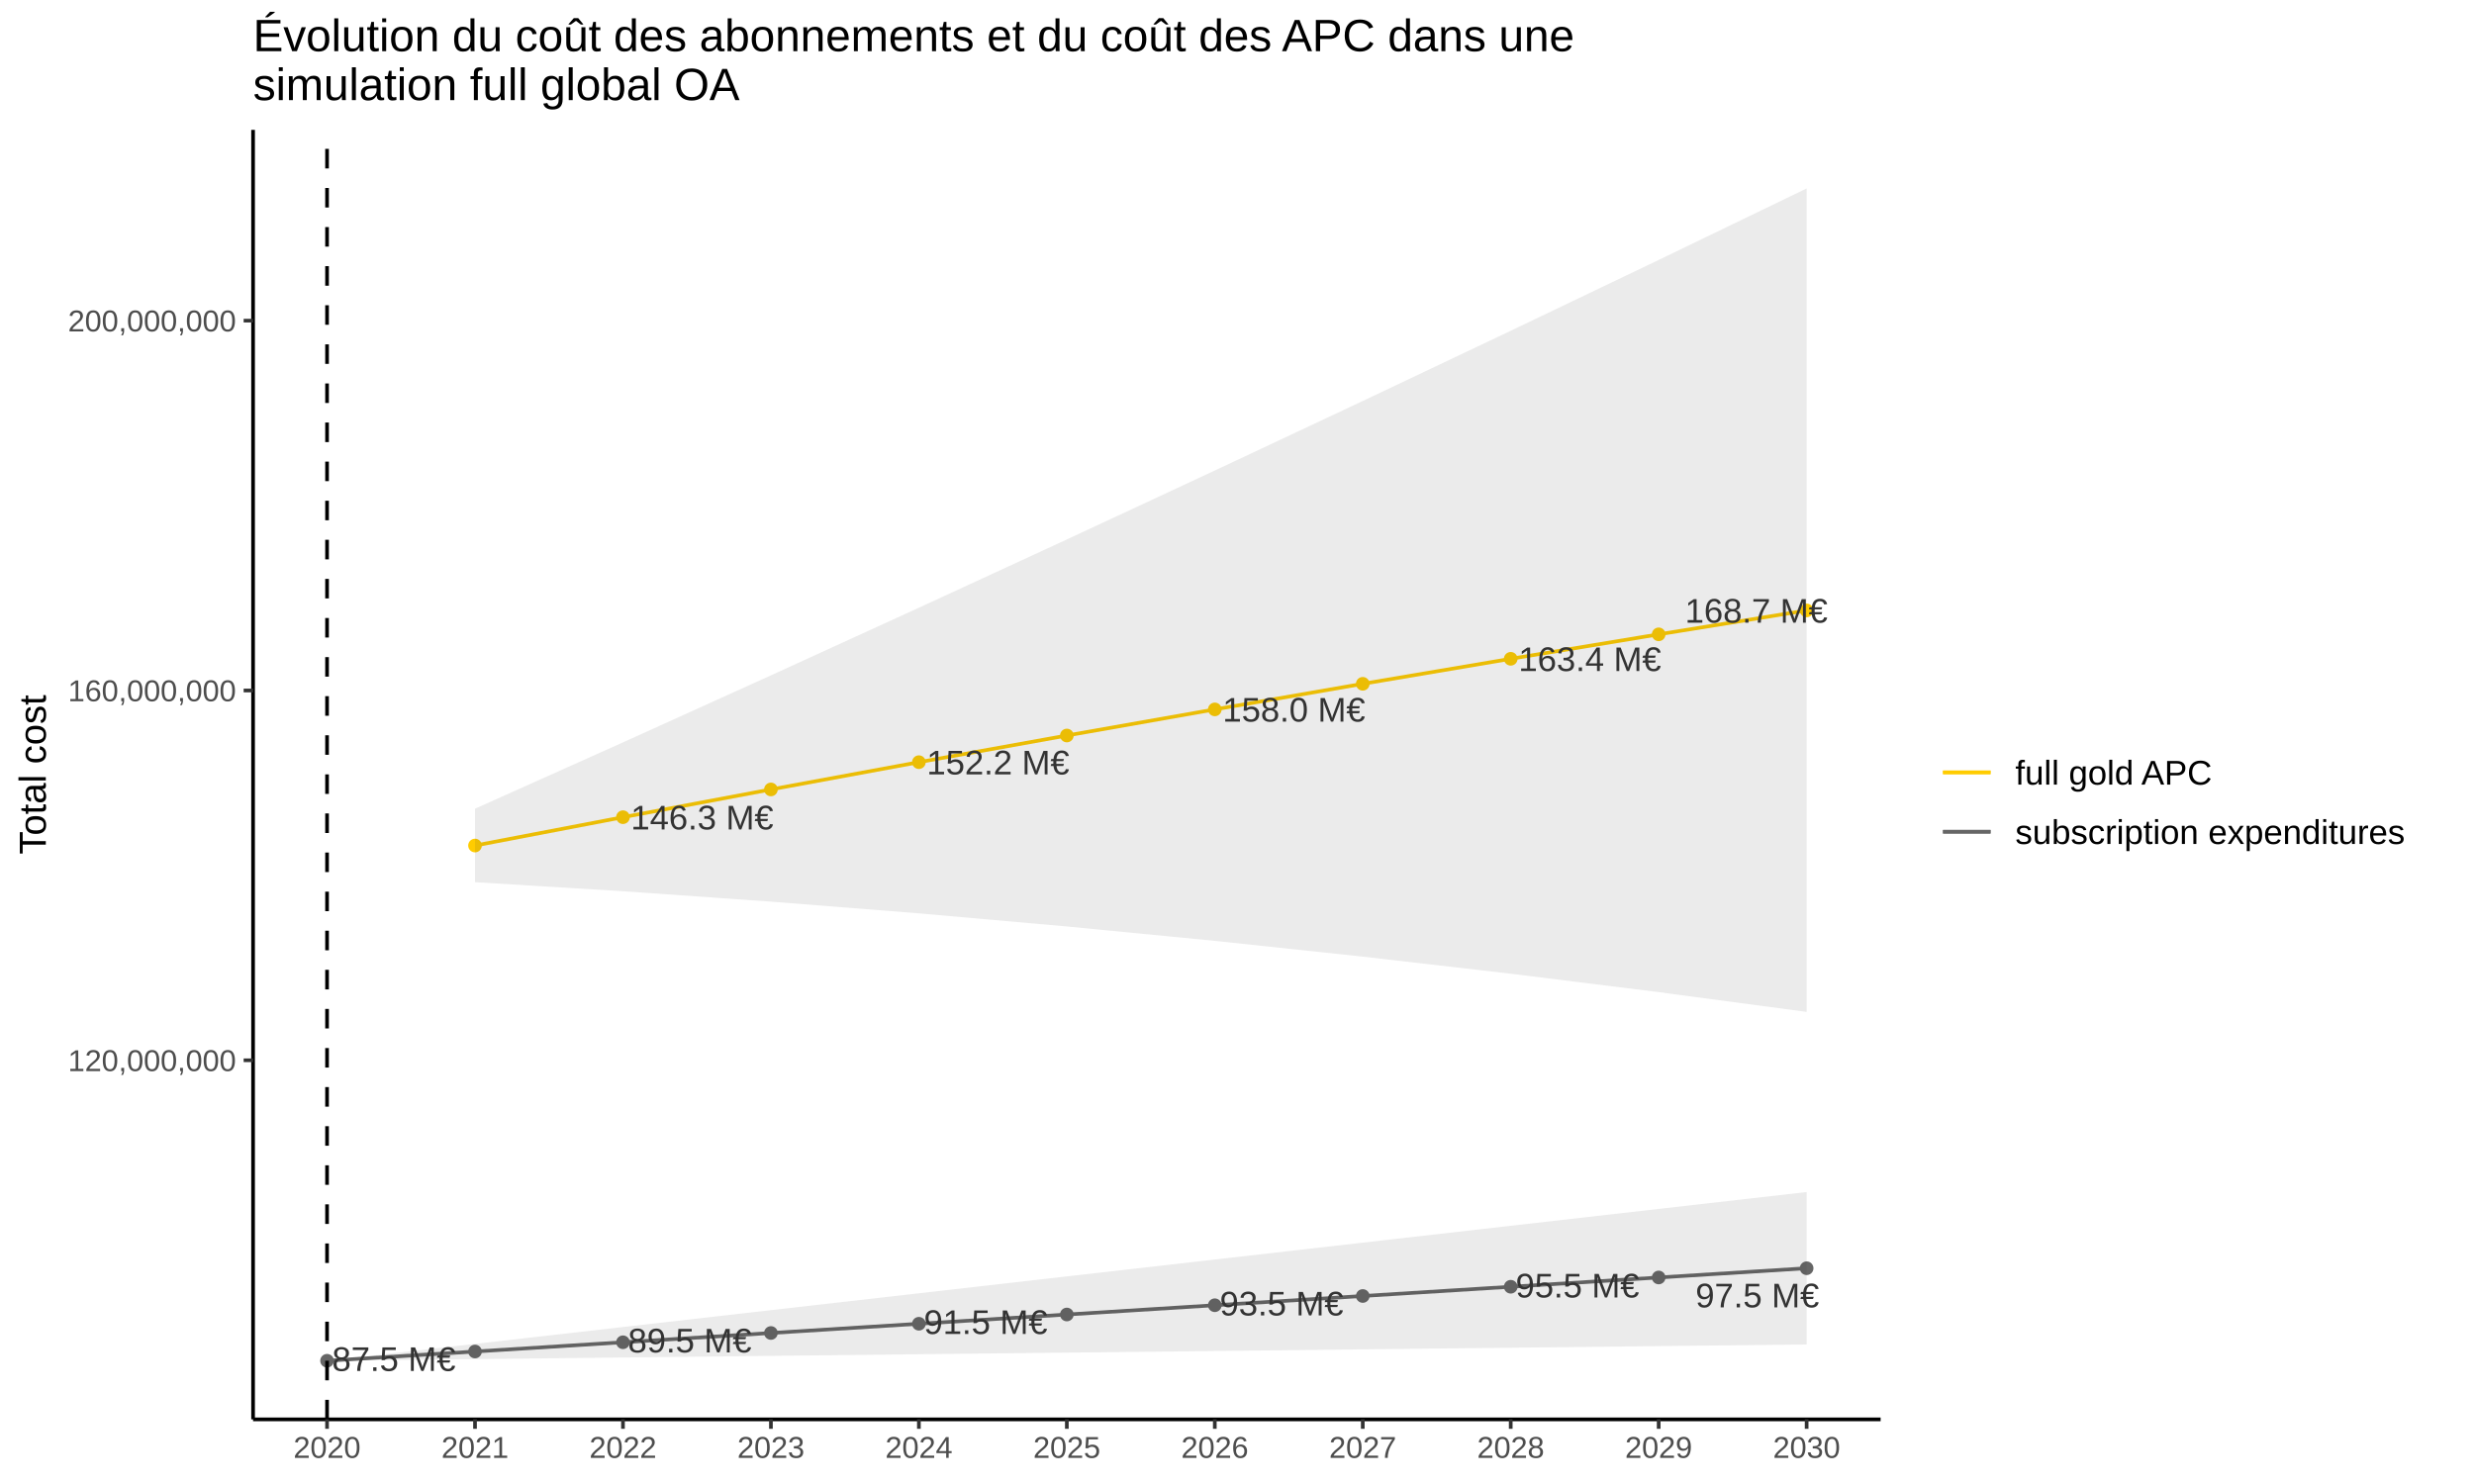
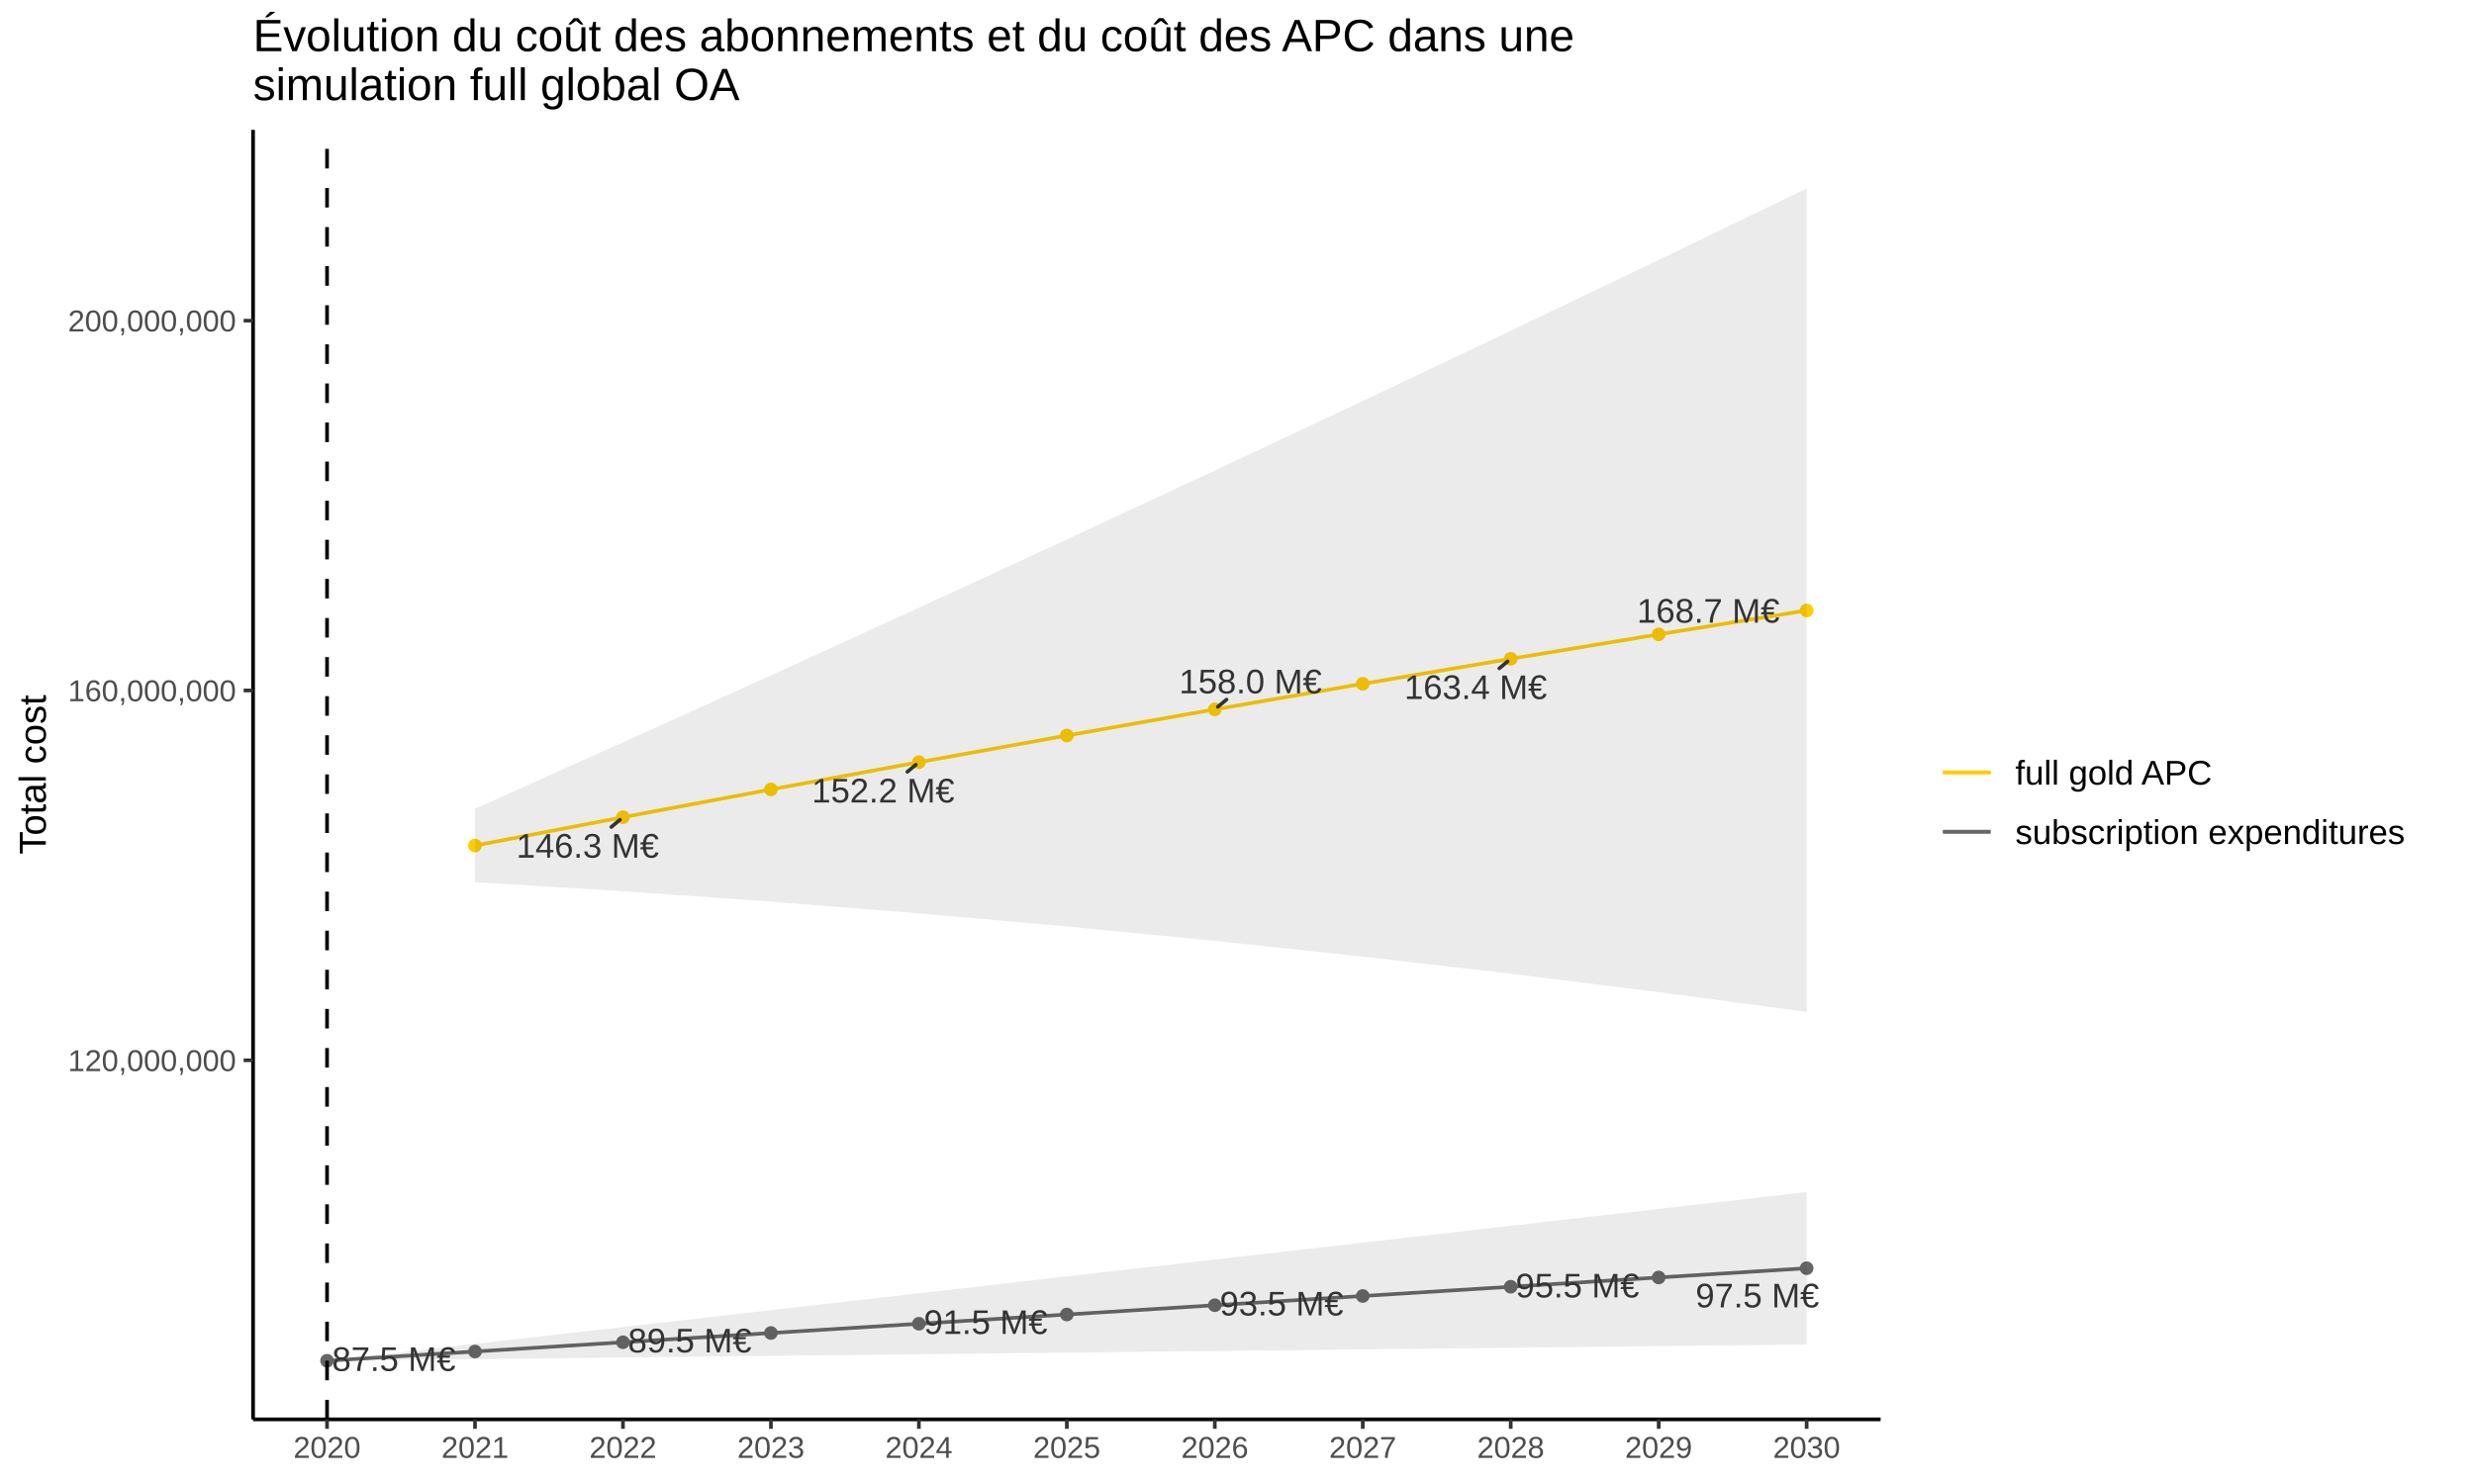
<svg xmlns="http://www.w3.org/2000/svg" class="svglite" width="720.00pt" height="432.00pt" viewBox="0 0 720.00 432.00">
  <defs>
    <style type="text/css">
    .svglite line, .svglite polyline, .svglite polygon, .svglite path, .svglite rect, .svglite circle {
      fill: none;
      stroke: #000000;
      stroke-linecap: round;
      stroke-linejoin: round;
      stroke-miterlimit: 10.00;
    }
    .svglite text {
      white-space: pre;
    }
  </style>
  </defs>
  <rect width="100%" height="100%" style="stroke: none; fill: #FFFFFF;" />
  <defs>
    <clipPath id="cpMC4wMHw3MjAuMDB8MC4wMHw0MzIuMDA=">
      <rect x="0.00" y="0.00" width="720.00" height="432.00" />
    </clipPath>
  </defs>
  <g clip-path="url(#cpMC4wMHw3MjAuMDB8MC4wMHw0MzIuMDA=)">
    <rect x="0" y="0" width="720.00" height="432.00" style="stroke-width: 1.07; stroke: #FFFFFF; fill: #FFFFFF;" />
  </g>
  <defs>
    <clipPath id="cpNzMuNjV8NTQ3LjMxfDM3LjgwfDQxMy4xOQ==">
      <rect x="73.65" y="37.80" width="473.65" height="375.39" />
    </clipPath>
  </defs>
  <g clip-path="url(#cpNzMuNjV8NTQ3LjMxfDM3LjgwfDQxMy4xOQ==)">
    <rect x="73.65" y="37.80" width="473.65" height="375.39" style="stroke-width: 1.07; stroke: none; fill: #FFFFFF;" />
    <polyline points="95.18,396.12 138.24,393.43 181.30,390.74 224.36,388.04 267.42,385.35 310.48,382.66 353.54,379.96 396.60,377.27 439.66,374.58 482.72,371.88 525.78,369.19 " style="stroke-width: 1.07; stroke: #666666; stroke-linecap: butt;" />
    <polyline points="138.24,246.14 181.30,237.89 224.36,229.81 267.42,221.87 310.48,214.11 353.54,206.51 396.60,199.06 439.66,191.78 482.72,184.66 525.78,177.70 " style="stroke-width: 1.07; stroke: #FFCC00; stroke-linecap: butt;" />
    <circle cx="95.18" cy="396.12" r="1.63" style="stroke-width: 0.71; stroke: #666666; fill: #666666;" />
    <circle cx="138.24" cy="393.43" r="1.63" style="stroke-width: 0.71; stroke: #666666; fill: #666666;" />
    <circle cx="181.30" cy="390.74" r="1.63" style="stroke-width: 0.71; stroke: #666666; fill: #666666;" />
    <circle cx="224.36" cy="388.04" r="1.63" style="stroke-width: 0.71; stroke: #666666; fill: #666666;" />
    <circle cx="267.42" cy="385.35" r="1.63" style="stroke-width: 0.71; stroke: #666666; fill: #666666;" />
    <circle cx="310.48" cy="382.66" r="1.63" style="stroke-width: 0.71; stroke: #666666; fill: #666666;" />
    <circle cx="353.54" cy="379.96" r="1.63" style="stroke-width: 0.71; stroke: #666666; fill: #666666;" />
    <circle cx="396.60" cy="377.27" r="1.63" style="stroke-width: 0.71; stroke: #666666; fill: #666666;" />
    <circle cx="439.66" cy="374.58" r="1.63" style="stroke-width: 0.71; stroke: #666666; fill: #666666;" />
    <circle cx="482.72" cy="371.88" r="1.63" style="stroke-width: 0.71; stroke: #666666; fill: #666666;" />
    <circle cx="525.78" cy="369.19" r="1.63" style="stroke-width: 0.71; stroke: #666666; fill: #666666;" />
    <circle cx="138.24" cy="246.14" r="1.63" style="stroke-width: 0.71; stroke: #FFCC00; fill: #FFCC00;" />
    <circle cx="181.30" cy="237.89" r="1.63" style="stroke-width: 0.71; stroke: #FFCC00; fill: #FFCC00;" />
    <circle cx="224.36" cy="229.81" r="1.63" style="stroke-width: 0.71; stroke: #FFCC00; fill: #FFCC00;" />
    <circle cx="267.42" cy="221.87" r="1.63" style="stroke-width: 0.71; stroke: #FFCC00; fill: #FFCC00;" />
    <circle cx="310.48" cy="214.11" r="1.63" style="stroke-width: 0.71; stroke: #FFCC00; fill: #FFCC00;" />
    <circle cx="353.54" cy="206.51" r="1.63" style="stroke-width: 0.71; stroke: #FFCC00; fill: #FFCC00;" />
    <circle cx="396.60" cy="199.06" r="1.63" style="stroke-width: 0.71; stroke: #FFCC00; fill: #FFCC00;" />
    <circle cx="439.66" cy="191.78" r="1.63" style="stroke-width: 0.71; stroke: #FFCC00; fill: #FFCC00;" />
    <circle cx="482.72" cy="184.66" r="1.63" style="stroke-width: 0.71; stroke: #FFCC00; fill: #FFCC00;" />
    <circle cx="525.78" cy="177.70" r="1.63" style="stroke-width: 0.71; stroke: #FFCC00; fill: #FFCC00;" />
    <polygon points="95.18,396.12 138.24,391.21 181.30,386.30 224.36,381.39 267.42,376.48 310.48,371.56 353.54,366.65 396.60,361.74 439.66,356.83 482.72,351.92 525.78,347.01 525.78,391.38 482.72,391.85 439.66,392.33 396.60,392.80 353.54,393.28 310.48,393.75 267.42,394.22 224.36,394.70 181.30,395.17 138.24,395.65 95.18,396.12 " style="stroke-width: 0.00; stroke: none; stroke-linecap: butt; fill: #333333; fill-opacity: 0.10;" />
    <polyline points="95.18,396.12 138.24,391.21 181.30,386.30 224.36,381.39 267.42,376.48 310.48,371.56 353.54,366.65 396.60,361.74 439.66,356.83 482.72,351.92 525.78,347.01 " style="stroke-width: 1.07; stroke: none; stroke-linecap: butt;" />
    <polyline points="525.78,391.38 482.72,391.85 439.66,392.33 396.60,392.80 353.54,393.28 310.48,393.75 267.42,394.22 224.36,394.70 181.30,395.17 138.24,395.65 95.18,396.12 " style="stroke-width: 1.07; stroke: none; stroke-linecap: butt;" />
    <polygon points="138.24,235.42 181.30,216.11 224.36,196.60 267.42,176.91 310.48,157.04 353.54,136.97 396.60,116.73 439.66,96.29 482.72,75.67 525.78,54.86 525.78,294.57 482.72,288.81 439.66,283.45 396.60,278.48 353.54,273.89 310.48,269.70 267.42,265.88 224.36,262.47 181.30,259.44 138.24,256.81 " style="stroke-width: 0.00; stroke: none; stroke-linecap: butt; fill: #333333; fill-opacity: 0.10;" />
    <polyline points="138.24,235.42 181.30,216.11 224.36,196.60 267.42,176.91 310.48,157.04 353.54,136.97 396.60,116.73 439.66,96.29 482.72,75.67 525.78,54.86 " style="stroke-width: 1.07; stroke: none; stroke-linecap: butt;" />
    <polyline points="525.78,294.57 482.72,288.81 439.66,283.45 396.60,278.48 353.54,273.89 310.48,269.70 267.42,265.88 224.36,262.47 181.30,259.44 138.24,256.81 " style="stroke-width: 1.07; stroke: none; stroke-linecap: butt;" />
    <line x1="95.18" y1="413.19" x2="95.18" y2="37.80" style="stroke-width: 1.07; stroke-dasharray: 5.69,5.69; stroke-linecap: butt;" />
    <text x="114.62" y="399.09" text-anchor="middle" style="font-size: 9.96px;fill: #333333; font-family: &quot;Arial&quot;;" textLength="44.81px" lengthAdjust="spacingAndGlyphs">   87.5 M€</text>
    <text x="200.74" y="393.70" text-anchor="middle" style="font-size: 9.96px;fill: #333333; font-family: &quot;Arial&quot;;" textLength="44.81px" lengthAdjust="spacingAndGlyphs">   89.5 M€</text>
    <text x="286.86" y="388.32" text-anchor="middle" style="font-size: 9.96px;fill: #333333; font-family: &quot;Arial&quot;;" textLength="44.81px" lengthAdjust="spacingAndGlyphs">   91.5 M€</text>
    <text x="372.98" y="382.93" text-anchor="middle" style="font-size: 9.96px;fill: #333333; font-family: &quot;Arial&quot;;" textLength="44.81px" lengthAdjust="spacingAndGlyphs">   93.5 M€</text>
-     <text x="459.08" y="377.70" text-anchor="middle" style="font-size: 9.96px;fill: #333333; font-family: &quot;Arial&quot;;" textLength="44.81px" lengthAdjust="spacingAndGlyphs">   95.5 M€</text>
-     <text x="511.43" y="380.58" text-anchor="middle" style="font-size: 9.96px;fill: #333333; font-family: &quot;Arial&quot;;" textLength="44.81px" lengthAdjust="spacingAndGlyphs">   97.5 M€</text>
-     <text x="183.58" y="241.45" style="font-size: 9.96px;fill: #333333; font-family: &quot;Arial&quot;;" textLength="47.92px" lengthAdjust="spacingAndGlyphs">  146.3 M€</text>
-     <text x="269.70" y="225.43" style="font-size: 9.96px;fill: #333333; font-family: &quot;Arial&quot;;" textLength="47.92px" lengthAdjust="spacingAndGlyphs">  152.2 M€</text>
-     <text x="355.81" y="210.06" style="font-size: 9.96px;fill: #333333; font-family: &quot;Arial&quot;;" textLength="47.92px" lengthAdjust="spacingAndGlyphs">  158.0 M€</text>
-     <text x="441.93" y="195.34" style="font-size: 9.96px;fill: #333333; font-family: &quot;Arial&quot;;" textLength="47.92px" lengthAdjust="spacingAndGlyphs">  163.4 M€</text>
-     <text x="490.38" y="181.26" style="font-size: 9.96px;fill: #333333; font-family: &quot;Arial&quot;;" textLength="47.92px" lengthAdjust="spacingAndGlyphs">  168.7 M€</text>
+     <text x="459.08" y="377.69" text-anchor="middle" style="font-size: 9.96px;fill: #333333; font-family: &quot;Arial&quot;;" textLength="44.81px" lengthAdjust="spacingAndGlyphs">   95.5 M€</text>
+     <text x="511.44" y="380.59" text-anchor="middle" style="font-size: 9.96px;fill: #333333; font-family: &quot;Arial&quot;;" textLength="44.81px" lengthAdjust="spacingAndGlyphs">   97.5 M€</text>
+     <line x1="177.90" y1="240.75" x2="180.41" y2="238.64" style="stroke-width: 1.07; stroke: #333333;" />
+     <line x1="264.06" y1="224.69" x2="266.53" y2="222.62" style="stroke-width: 1.07; stroke: #333333;" />
+     <line x1="356.96" y1="203.64" x2="354.43" y2="205.76" style="stroke-width: 1.07; stroke: #333333;" />
+     <line x1="436.33" y1="194.57" x2="438.76" y2="192.53" style="stroke-width: 1.07; stroke: #333333;" />
+     <text x="171.02" y="249.67" text-anchor="middle" style="font-size: 9.96px;fill: #333333; font-family: &quot;Arial&quot;;" textLength="47.92px" lengthAdjust="spacingAndGlyphs">  146.3 M€</text>
+     <text x="257.02" y="233.60" text-anchor="middle" style="font-size: 9.96px;fill: #333333; font-family: &quot;Arial&quot;;" textLength="47.92px" lengthAdjust="spacingAndGlyphs">  152.2 M€</text>
+     <text x="363.92" y="201.84" text-anchor="middle" style="font-size: 9.96px;fill: #333333; font-family: &quot;Arial&quot;;" textLength="47.92px" lengthAdjust="spacingAndGlyphs">  158.0 M€</text>
+     <text x="429.46" y="203.49" text-anchor="middle" style="font-size: 9.96px;fill: #333333; font-family: &quot;Arial&quot;;" textLength="47.92px" lengthAdjust="spacingAndGlyphs">  163.4 M€</text>
+     <text x="497.17" y="181.26" text-anchor="middle" style="font-size: 9.96px;fill: #333333; font-family: &quot;Arial&quot;;" textLength="47.92px" lengthAdjust="spacingAndGlyphs">  168.7 M€</text>
  </g>
  <g clip-path="url(#cpMC4wMHw3MjAuMDB8MC4wMHw0MzIuMDA=)">
    <polyline points="73.65,413.19 73.65,37.80 " style="stroke-width: 1.07; stroke-linecap: butt;" />
    <text x="68.72" y="311.80" text-anchor="end" style="font-size: 8.80px;fill: #4D4D4D; font-family: &quot;Arial&quot;;" textLength="50.00px" lengthAdjust="spacingAndGlyphs">120,000,000</text>
    <text x="68.72" y="204.14" text-anchor="end" style="font-size: 8.80px;fill: #4D4D4D; font-family: &quot;Arial&quot;;" textLength="50.00px" lengthAdjust="spacingAndGlyphs">160,000,000</text>
    <text x="68.72" y="96.48" text-anchor="end" style="font-size: 8.80px;fill: #4D4D4D; font-family: &quot;Arial&quot;;" textLength="50.00px" lengthAdjust="spacingAndGlyphs">200,000,000</text>
    <polyline points="70.91,308.65 73.65,308.65 " style="stroke-width: 1.07; stroke: #333333; stroke-linecap: butt;" />
    <polyline points="70.91,201.00 73.65,201.00 " style="stroke-width: 1.07; stroke: #333333; stroke-linecap: butt;" />
    <polyline points="70.91,93.34 73.65,93.34 " style="stroke-width: 1.07; stroke: #333333; stroke-linecap: butt;" />
    <polyline points="73.65,413.19 547.31,413.19 " style="stroke-width: 1.07; stroke-linecap: butt;" />
    <polyline points="95.18,415.93 95.18,413.19 " style="stroke-width: 1.07; stroke: #333333; stroke-linecap: butt;" />
    <polyline points="138.24,415.93 138.24,413.19 " style="stroke-width: 1.07; stroke: #333333; stroke-linecap: butt;" />
    <polyline points="181.30,415.93 181.30,413.19 " style="stroke-width: 1.07; stroke: #333333; stroke-linecap: butt;" />
    <polyline points="224.36,415.93 224.36,413.19 " style="stroke-width: 1.07; stroke: #333333; stroke-linecap: butt;" />
    <polyline points="267.42,415.93 267.42,413.19 " style="stroke-width: 1.07; stroke: #333333; stroke-linecap: butt;" />
    <polyline points="310.48,415.93 310.48,413.19 " style="stroke-width: 1.07; stroke: #333333; stroke-linecap: butt;" />
    <polyline points="353.54,415.93 353.54,413.19 " style="stroke-width: 1.07; stroke: #333333; stroke-linecap: butt;" />
    <polyline points="396.60,415.93 396.60,413.19 " style="stroke-width: 1.07; stroke: #333333; stroke-linecap: butt;" />
    <polyline points="439.66,415.93 439.66,413.19 " style="stroke-width: 1.07; stroke: #333333; stroke-linecap: butt;" />
    <polyline points="482.72,415.93 482.72,413.19 " style="stroke-width: 1.07; stroke: #333333; stroke-linecap: butt;" />
    <polyline points="525.78,415.93 525.78,413.19 " style="stroke-width: 1.07; stroke: #333333; stroke-linecap: butt;" />
    <text x="95.18" y="424.40" text-anchor="middle" style="font-size: 8.80px;fill: #4D4D4D; font-family: &quot;Arial&quot;;" textLength="20.13px" lengthAdjust="spacingAndGlyphs">2020</text>
    <text x="138.24" y="424.40" text-anchor="middle" style="font-size: 8.80px;fill: #4D4D4D; font-family: &quot;Arial&quot;;" textLength="20.13px" lengthAdjust="spacingAndGlyphs">2021</text>
    <text x="181.30" y="424.40" text-anchor="middle" style="font-size: 8.80px;fill: #4D4D4D; font-family: &quot;Arial&quot;;" textLength="20.13px" lengthAdjust="spacingAndGlyphs">2022</text>
    <text x="224.36" y="424.40" text-anchor="middle" style="font-size: 8.80px;fill: #4D4D4D; font-family: &quot;Arial&quot;;" textLength="20.13px" lengthAdjust="spacingAndGlyphs">2023</text>
    <text x="267.42" y="424.40" text-anchor="middle" style="font-size: 8.80px;fill: #4D4D4D; font-family: &quot;Arial&quot;;" textLength="20.13px" lengthAdjust="spacingAndGlyphs">2024</text>
    <text x="310.48" y="424.40" text-anchor="middle" style="font-size: 8.80px;fill: #4D4D4D; font-family: &quot;Arial&quot;;" textLength="20.13px" lengthAdjust="spacingAndGlyphs">2025</text>
    <text x="353.54" y="424.40" text-anchor="middle" style="font-size: 8.80px;fill: #4D4D4D; font-family: &quot;Arial&quot;;" textLength="20.13px" lengthAdjust="spacingAndGlyphs">2026</text>
    <text x="396.60" y="424.40" text-anchor="middle" style="font-size: 8.80px;fill: #4D4D4D; font-family: &quot;Arial&quot;;" textLength="20.13px" lengthAdjust="spacingAndGlyphs">2027</text>
    <text x="439.66" y="424.40" text-anchor="middle" style="font-size: 8.80px;fill: #4D4D4D; font-family: &quot;Arial&quot;;" textLength="20.13px" lengthAdjust="spacingAndGlyphs">2028</text>
    <text x="482.72" y="424.40" text-anchor="middle" style="font-size: 8.80px;fill: #4D4D4D; font-family: &quot;Arial&quot;;" textLength="20.13px" lengthAdjust="spacingAndGlyphs">2029</text>
    <text x="525.78" y="424.40" text-anchor="middle" style="font-size: 8.80px;fill: #4D4D4D; font-family: &quot;Arial&quot;;" textLength="20.13px" lengthAdjust="spacingAndGlyphs">2030</text>
    <text transform="translate(13.33,225.49) rotate(-90)" text-anchor="middle" style="font-size: 11.00px; font-family: &quot;Arial&quot;;" textLength="49.78px" lengthAdjust="spacingAndGlyphs">Total cost</text>
    <rect x="558.27" y="194.75" width="156.26" height="61.50" style="stroke-width: 1.07; stroke: none; fill: #FFFFFF;" />
    <line x1="565.47" y1="224.84" x2="579.30" y2="224.84" style="stroke-width: 1.07; stroke: #FFCC00; stroke-linecap: butt;" />
    <line x1="565.47" y1="224.84" x2="579.30" y2="224.84" style="stroke-width: 1.07; stroke: #FFCC00; stroke-linecap: butt;" />
    <line x1="565.47" y1="242.12" x2="579.30" y2="242.12" style="stroke-width: 1.07; stroke: #666666; stroke-linecap: butt;" />
    <line x1="565.47" y1="242.12" x2="579.30" y2="242.12" style="stroke-width: 1.07; stroke: #666666; stroke-linecap: butt;" />
    <text x="586.50" y="228.41" style="font-size: 10.00px; font-family: &quot;Arial&quot;;" textLength="59.66px" lengthAdjust="spacingAndGlyphs">full gold APC</text>
    <text x="586.50" y="245.69" style="font-size: 10.00px; font-family: &quot;Arial&quot;;" textLength="122.54px" lengthAdjust="spacingAndGlyphs">subscription expenditures</text>
    <text x="73.65" y="14.90" style="font-size: 13.20px; font-family: &quot;Arial&quot;;" textLength="406.51px" lengthAdjust="spacingAndGlyphs">Évolution du coût des abonnements et du coût des APC dans une </text>
    <text x="73.65" y="29.15" style="font-size: 13.20px; font-family: &quot;Arial&quot;;" textLength="152.21px" lengthAdjust="spacingAndGlyphs">simulation full global OA</text>
  </g>
</svg>
